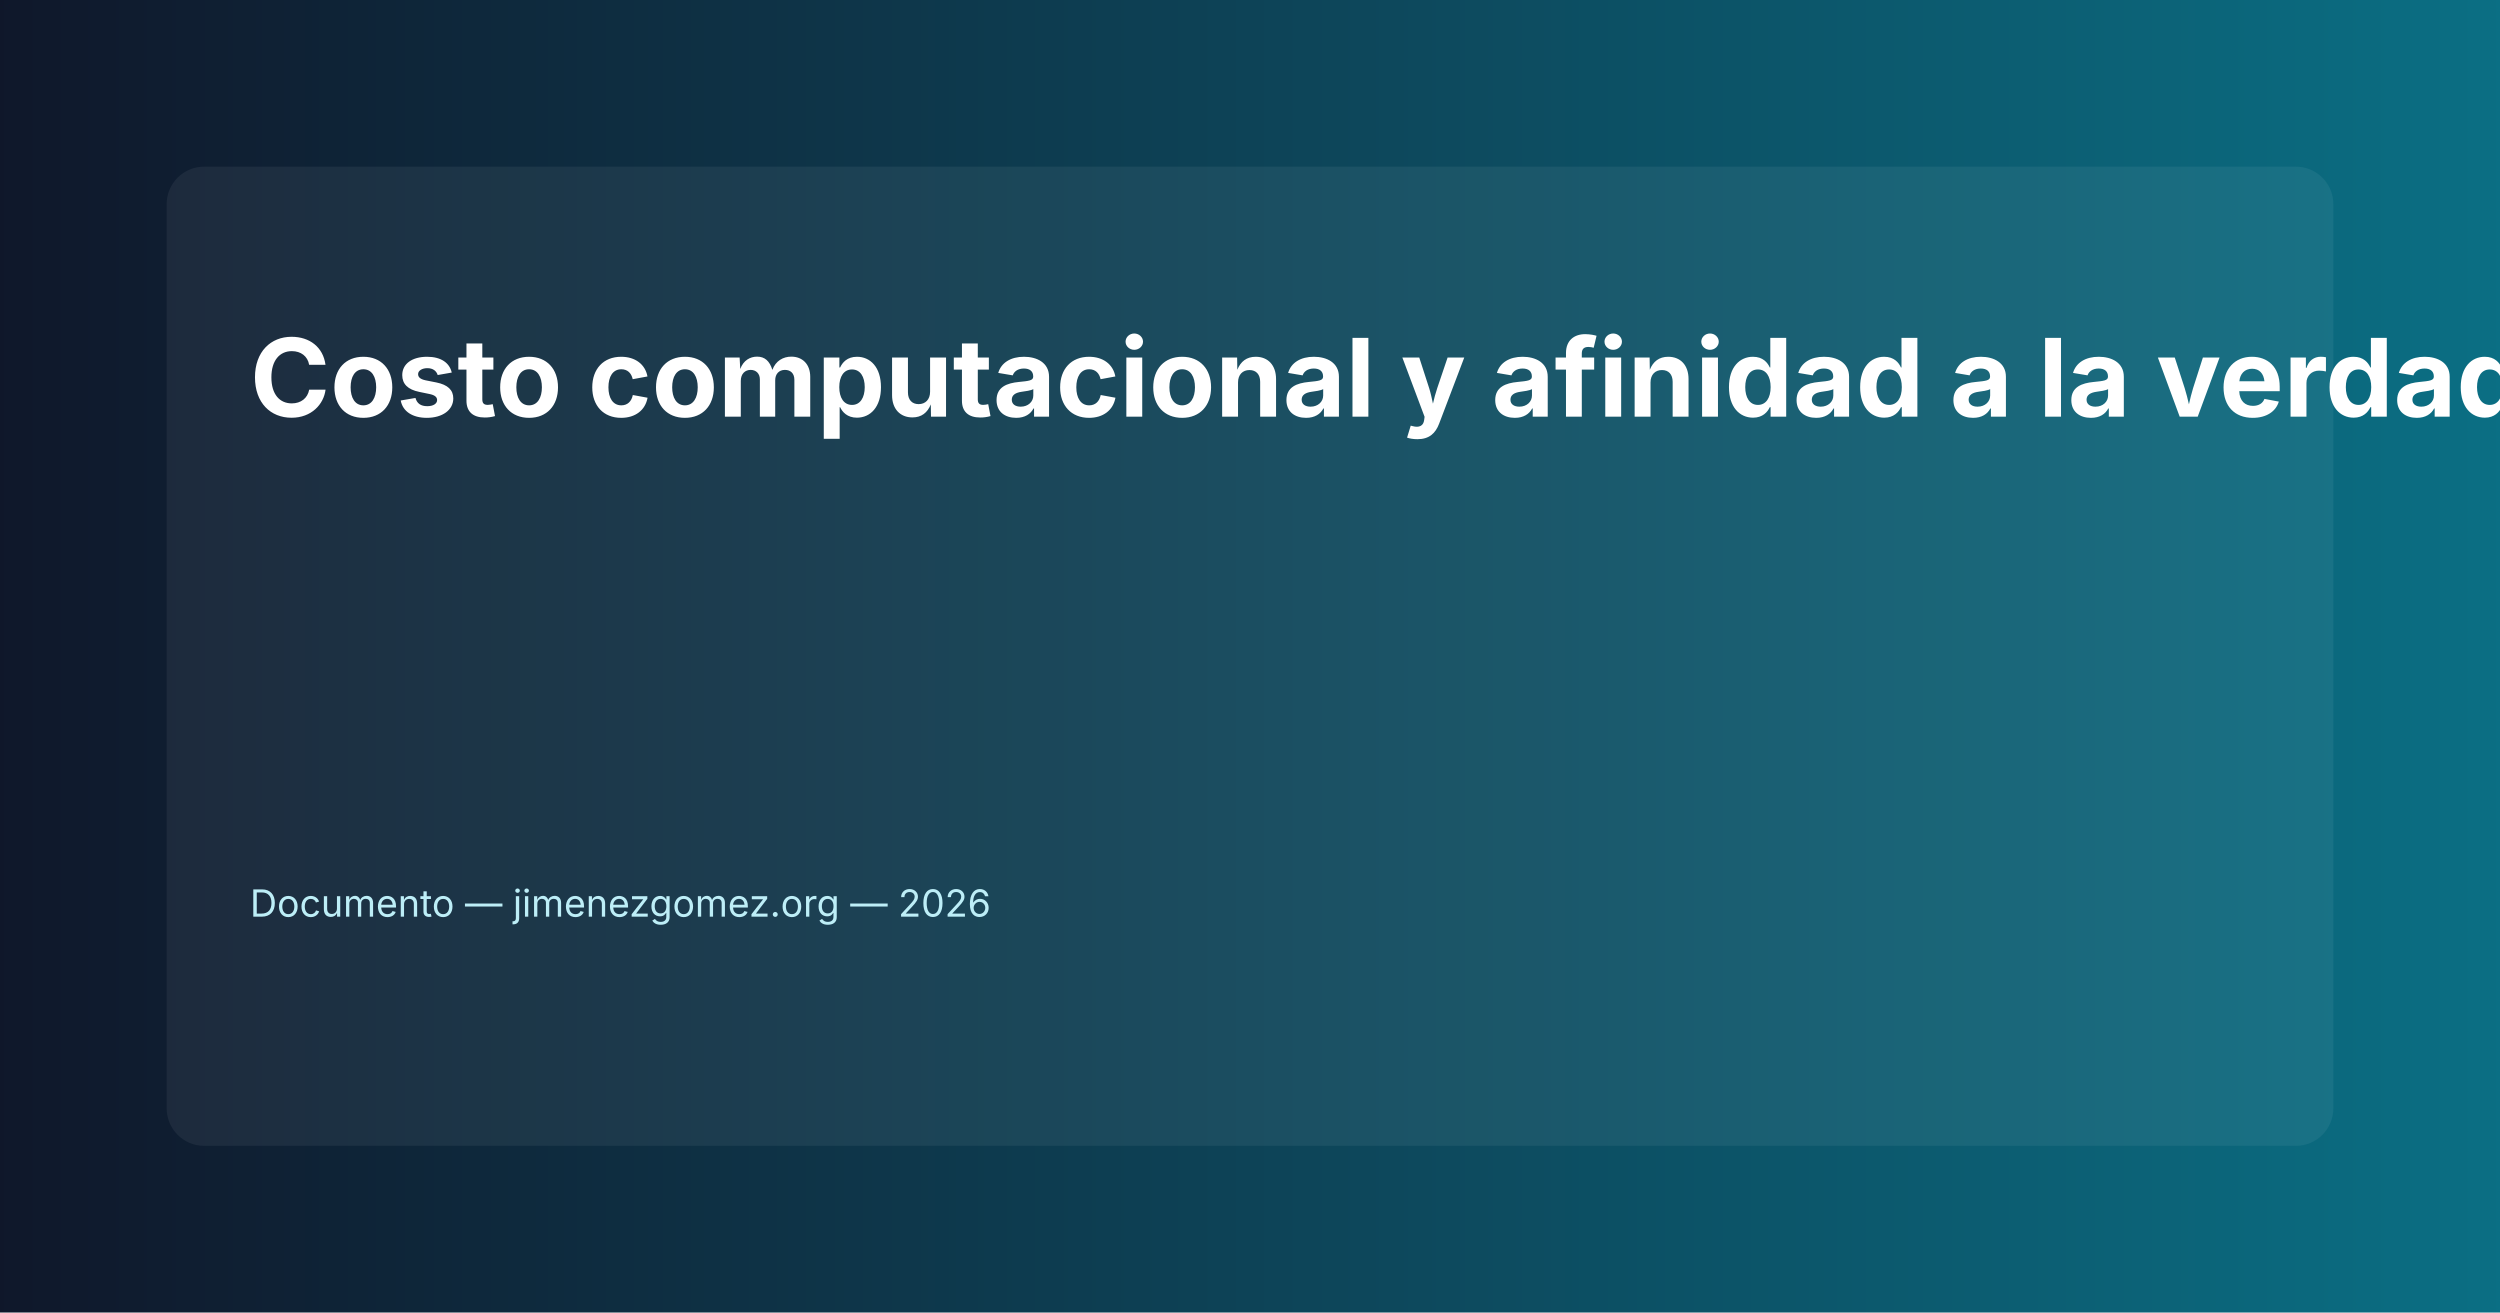
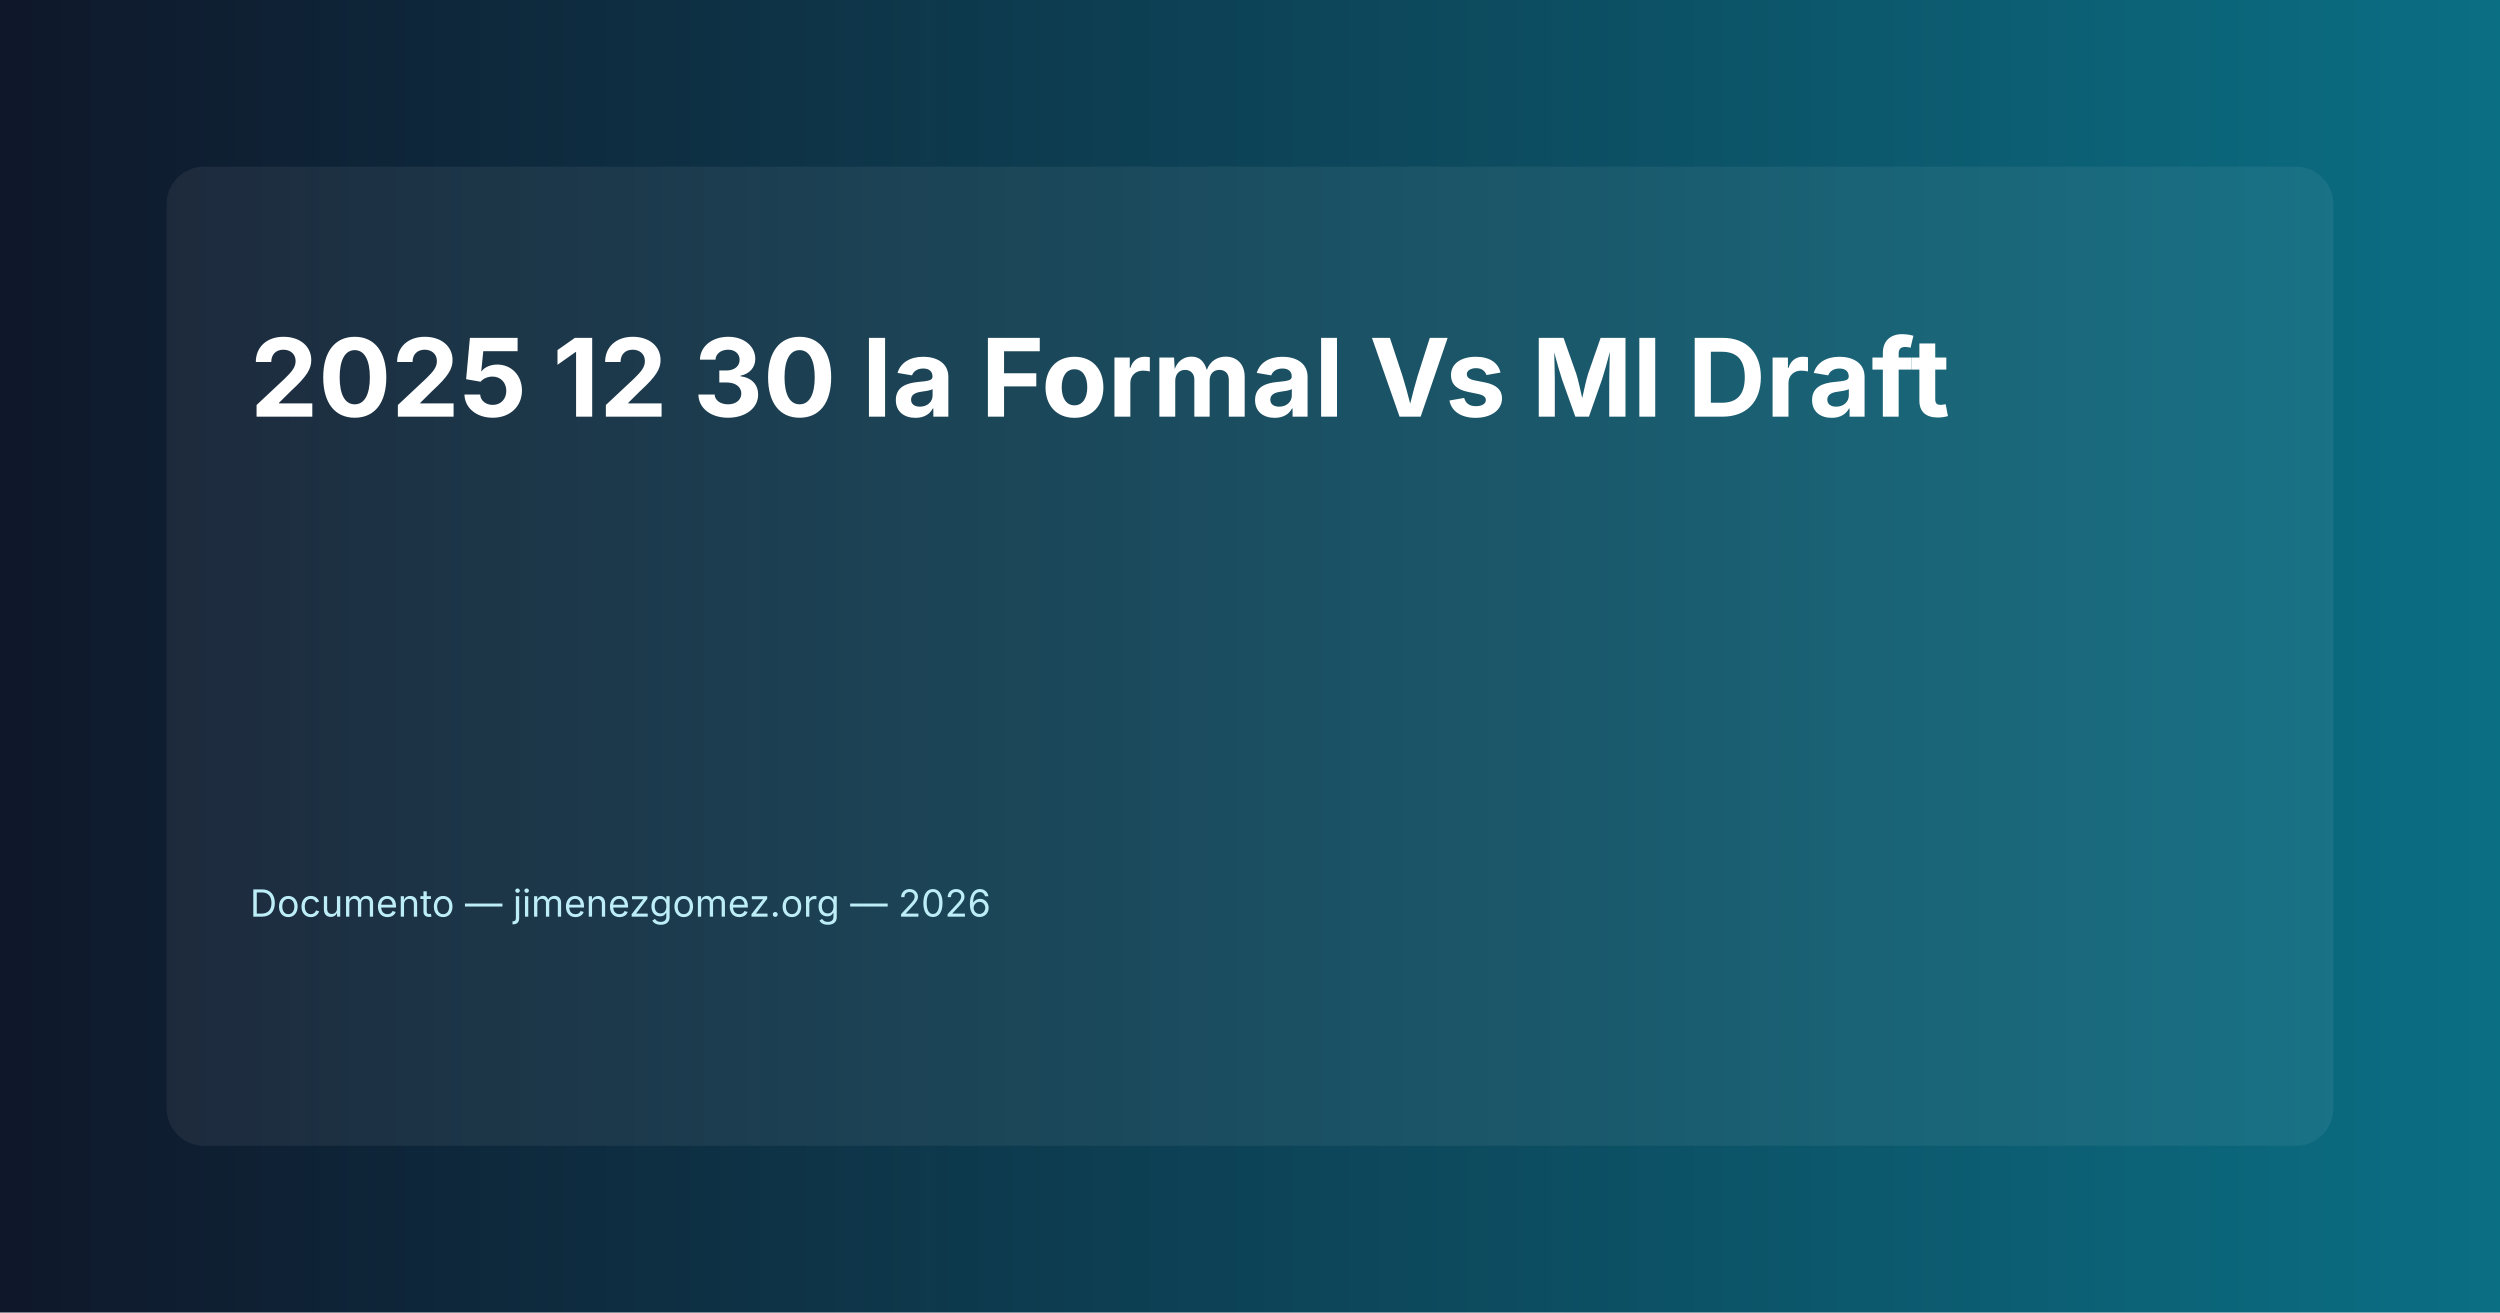
<svg xmlns="http://www.w3.org/2000/svg" width="1200" height="630" viewBox="0 0 1200 630">
  <defs>
    <linearGradient id="g" x1="0" x2="1">
      <stop offset="0" stop-color="#0f172a" />
      <stop offset="1" stop-color="#0b6f84" />
    </linearGradient>
  </defs>
  <rect width="100%" height="100%" fill="url(#g)" />
  <g transform="translate(80,80)">
    <rect x="0" y="0" width="1040" height="470" rx="18" fill-opacity="0.06" fill="#ffffff" />
-     <text x="40" y="120" font-family="Inter, Arial, Helvetica, sans-serif" font-size="52" fill="#ffffff" font-weight="700">Costo computacional y afinidad a la verdad: lenguajes formales vs ML (Borrador)</text>
+     <text x="40" y="120" font-family="Inter, Arial, Helvetica, sans-serif" font-size="52" fill="#ffffff" font-weight="700">2025 12 30 Ia Formal Vs Ml Draft</text>
    <text x="40" y="190" font-family="Inter, Arial, Helvetica, sans-serif" font-size="28" fill="#e6f7fb" />
    <text x="40" y="360" font-family="Inter, Arial, Helvetica, sans-serif" font-size="18" fill="#bdeef7">Documento — jimenezgomez.org — 2026</text>
  </g>
</svg>
